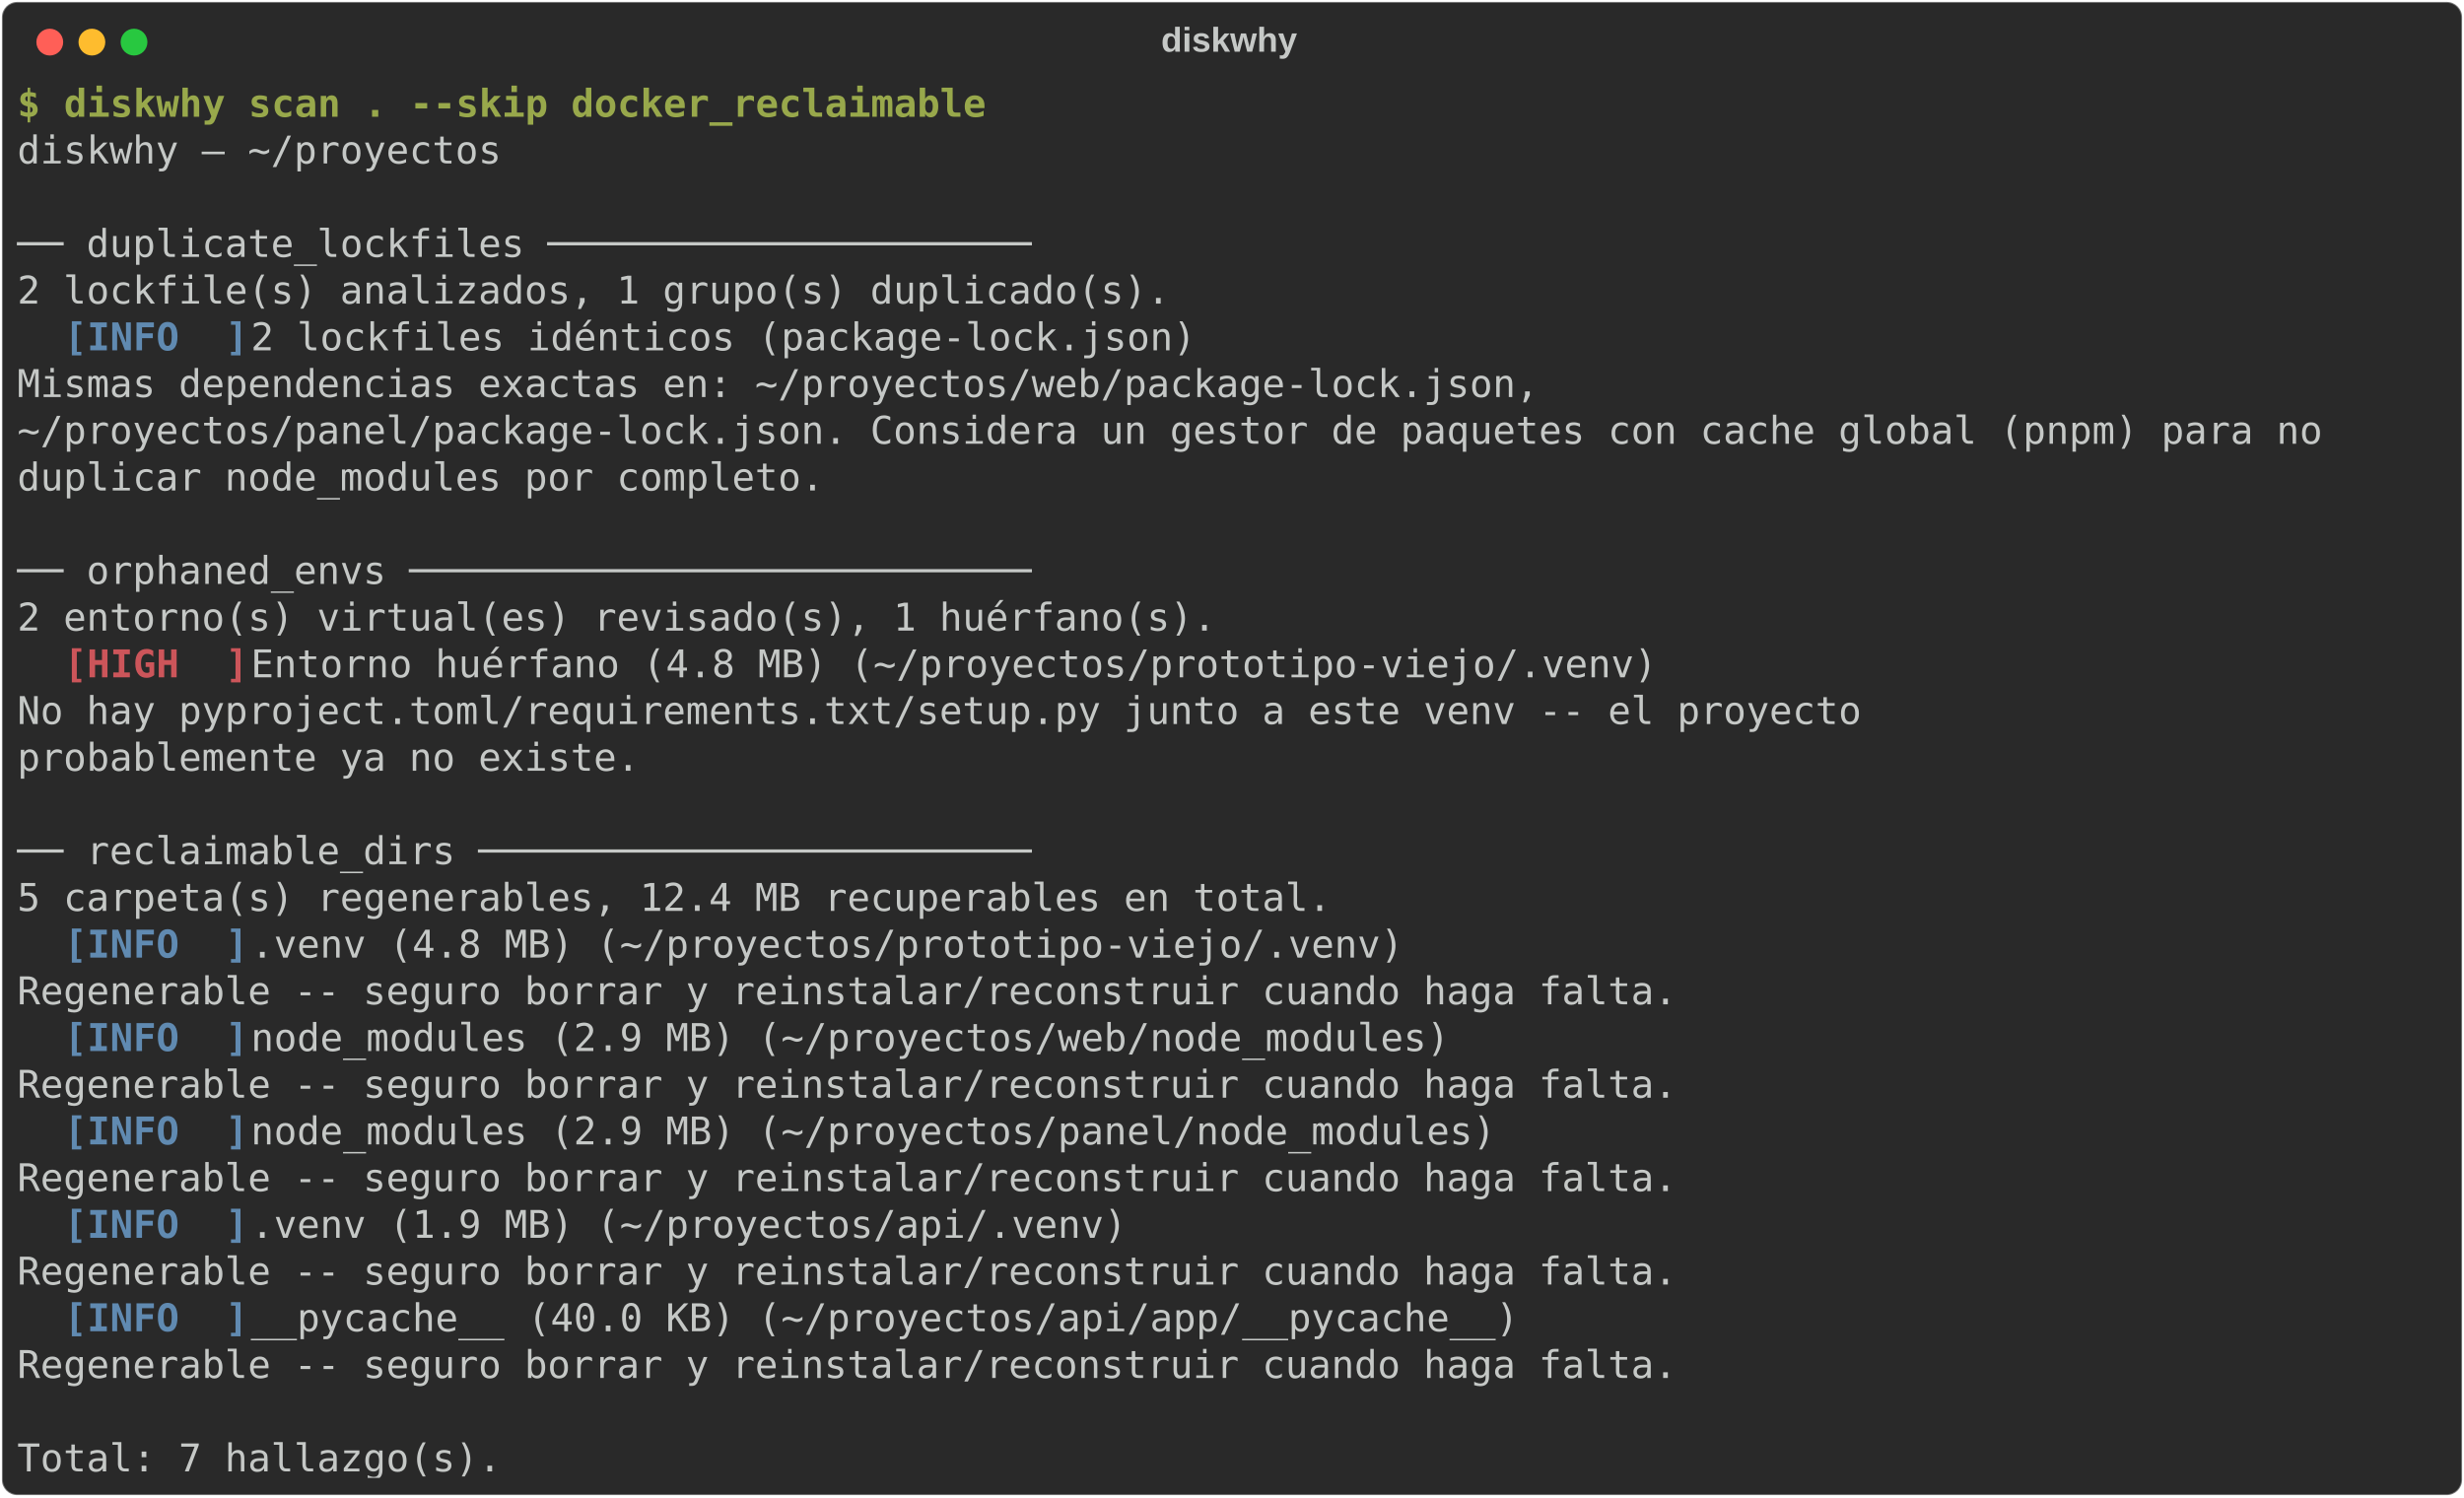
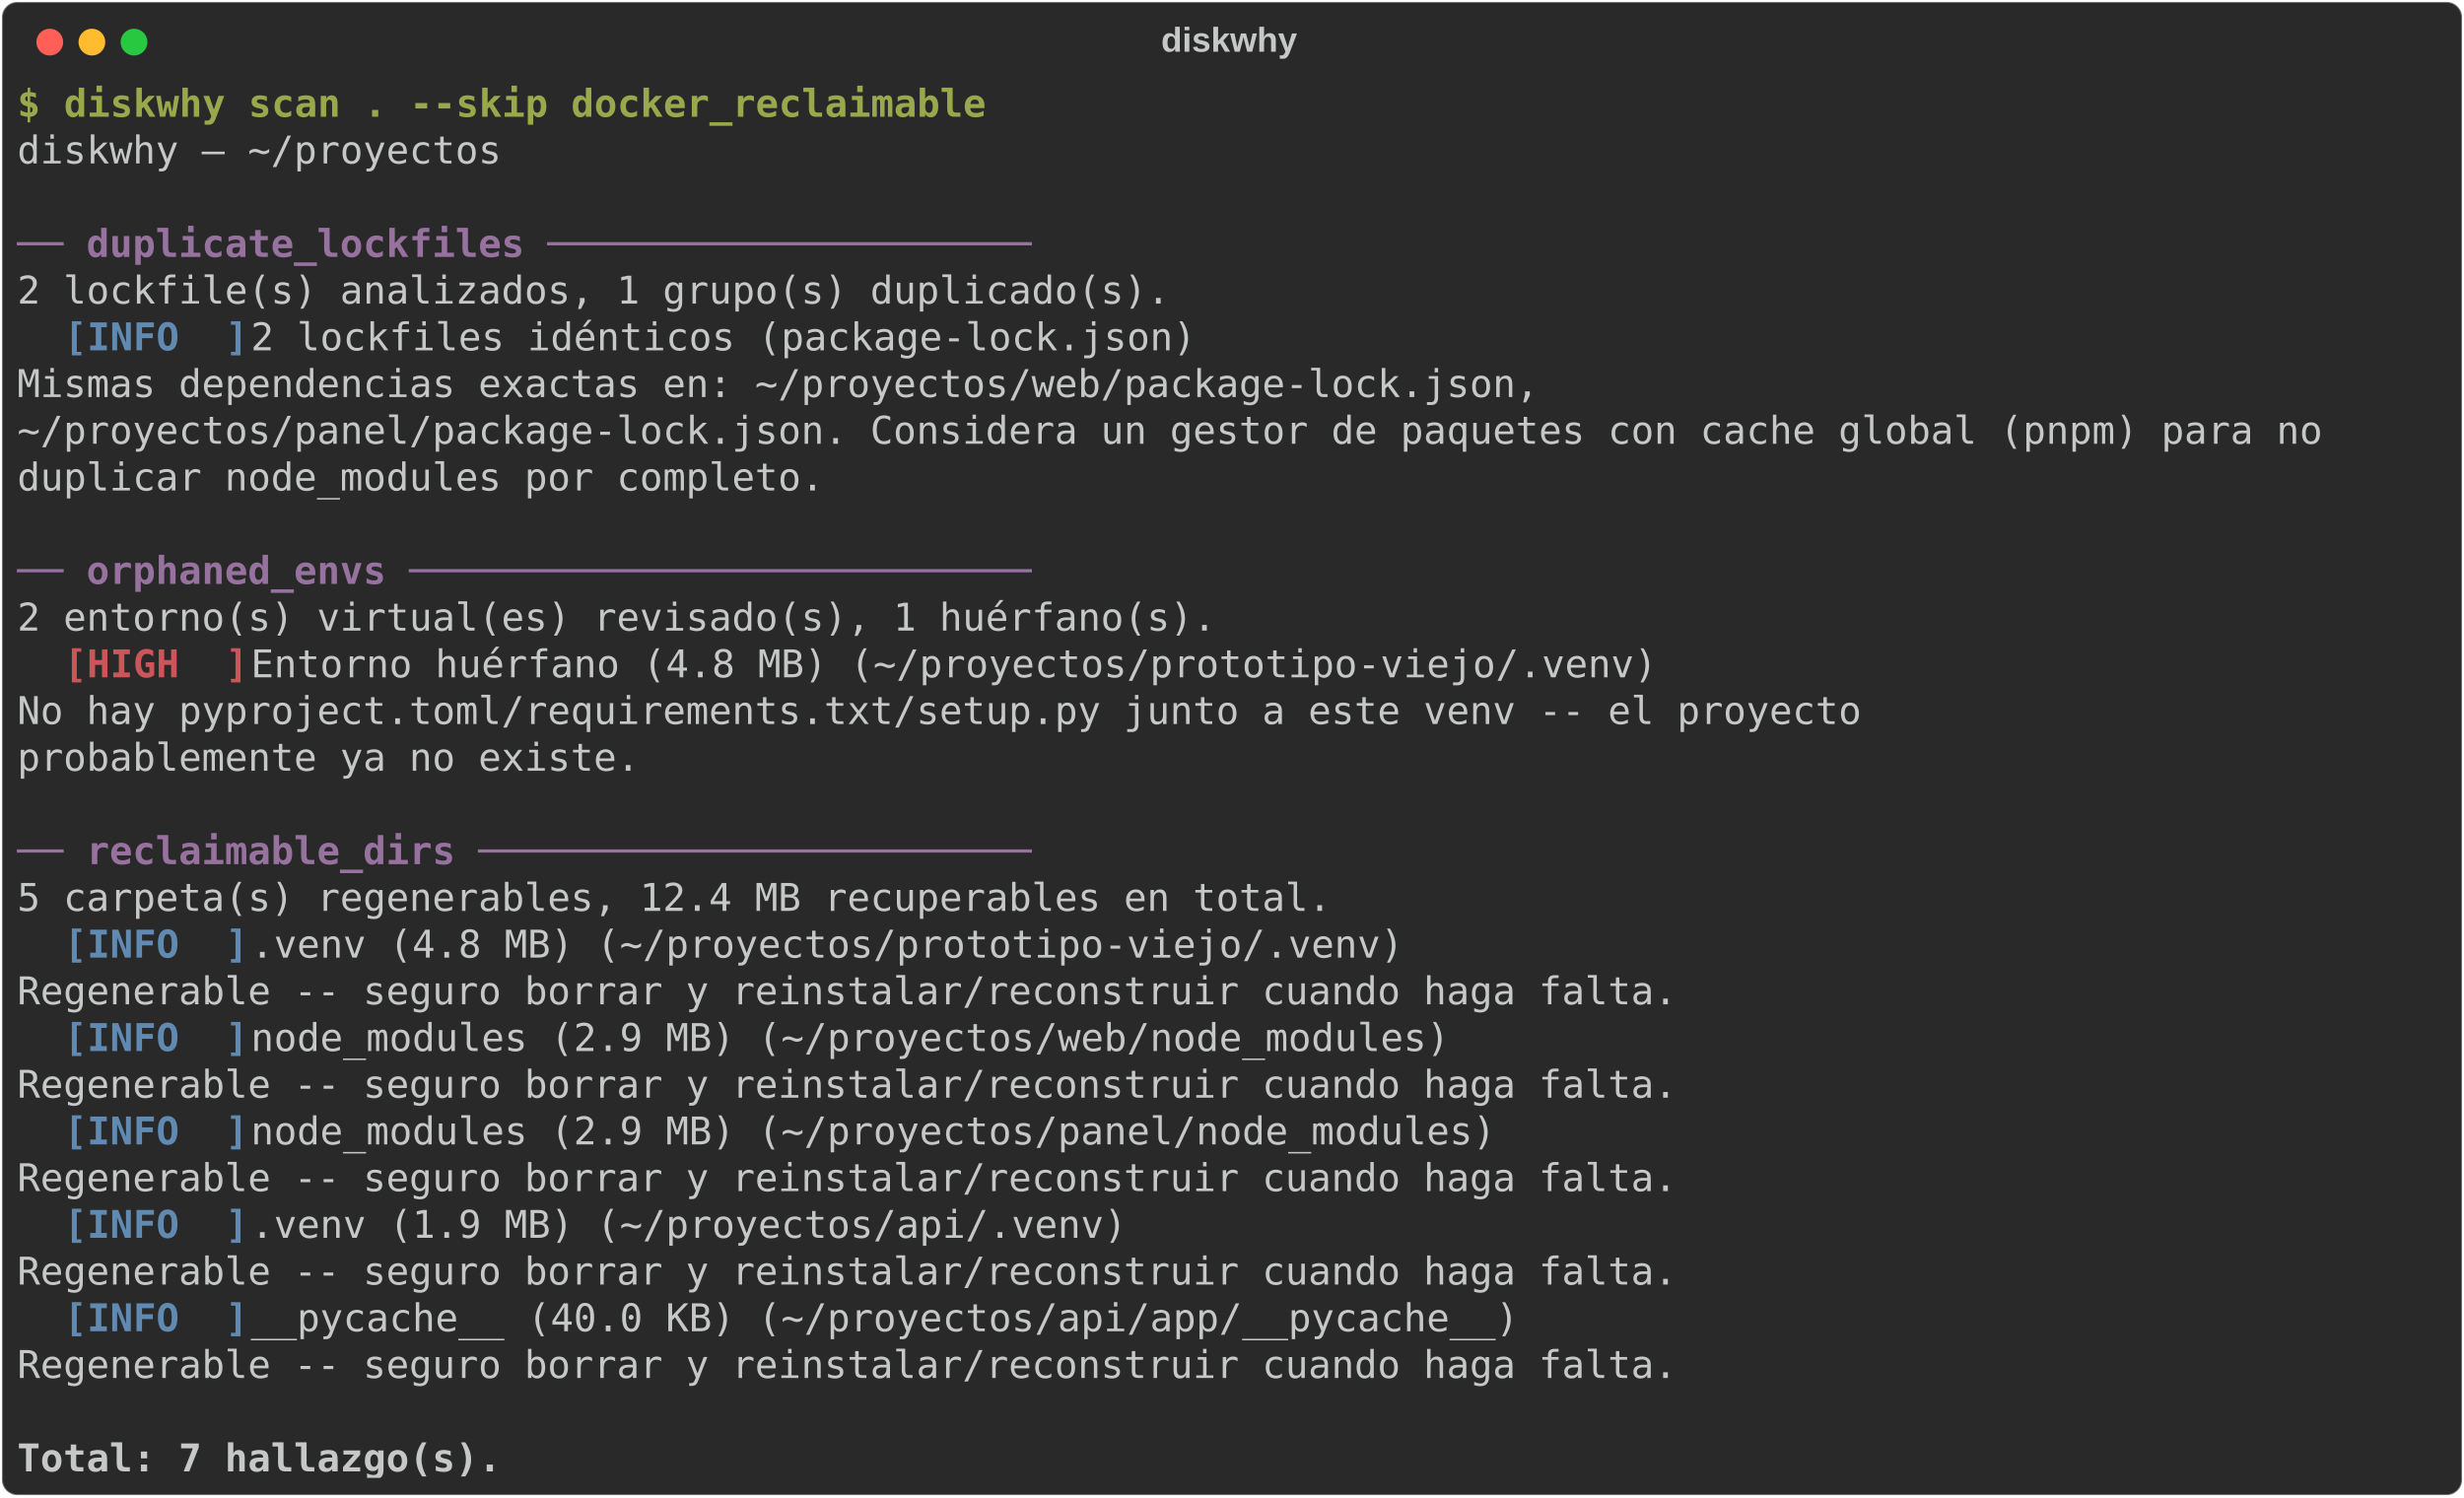
<svg xmlns="http://www.w3.org/2000/svg" class="rich-terminal" viewBox="0 0 1287 782.0">
  <style>
    text { font-variant-ligatures: none; }

    @font-face {
        font-family: "Fira Code";
        src: local("FiraCode-Regular"),
                url("https://cdnjs.cloudflare.com/ajax/libs/firacode/6.2.0/woff2/FiraCode-Regular.woff2") format("woff2"),
                url("https://cdnjs.cloudflare.com/ajax/libs/firacode/6.2.0/woff/FiraCode-Regular.woff") format("woff");
        font-style: normal;
        font-weight: 400;
    }
    @font-face {
        font-family: "Fira Code";
        src: local("FiraCode-Bold"),
                url("https://cdnjs.cloudflare.com/ajax/libs/firacode/6.2.0/woff2/FiraCode-Bold.woff2") format("woff2"),
                url("https://cdnjs.cloudflare.com/ajax/libs/firacode/6.2.0/woff/FiraCode-Bold.woff") format("woff");
        font-style: bold;
        font-weight: 700;
    }

-     .terminal-1726793642-matrix {
+     .terminal-694750003-matrix {
        font-family: Fira Code, monospace;
        font-size: 20px;
        line-height: 24.4px;
        font-variant-east-asian: full-width;
    }

-     .terminal-1726793642-title {
+     .terminal-694750003-title {
        font-size: 18px;
        font-weight: bold;
        font-family: arial;
    }

-     .terminal-1726793642-r1 { fill: #98a84b;font-weight: bold }
- .terminal-1726793642-r2 { fill: #c5c8c6 }
- .terminal-1726793642-r3 { fill: #608ab1;font-weight: bold }
- .terminal-1726793642-r4 { fill: #cc555a;font-weight: bold }
+     .terminal-694750003-r1 { fill: #98a84b;font-weight: bold }
+ .terminal-694750003-r2 { fill: #c5c8c6 }
+ .terminal-694750003-r3 { fill: #98729f;font-weight: bold }
+ .terminal-694750003-r4 { fill: #608ab1;font-weight: bold }
+ .terminal-694750003-r5 { fill: #cc555a;font-weight: bold }
+ .terminal-694750003-r6 { fill: #c5c8c6;font-weight: bold }
    </style>
  <defs>
-     <clipPath id="terminal-1726793642-clip-terminal">
+     <clipPath id="terminal-694750003-clip-terminal">
      <rect x="0" y="0" width="1267.8" height="731.0" />
    </clipPath>
-     <clipPath id="terminal-1726793642-line-0">
+     <clipPath id="terminal-694750003-line-0">
      <rect x="0" y="1.5" width="1268.8" height="24.65" />
    </clipPath>
-     <clipPath id="terminal-1726793642-line-1">
+     <clipPath id="terminal-694750003-line-1">
      <rect x="0" y="25.9" width="1268.8" height="24.65" />
    </clipPath>
-     <clipPath id="terminal-1726793642-line-2">
+     <clipPath id="terminal-694750003-line-2">
      <rect x="0" y="50.3" width="1268.8" height="24.65" />
    </clipPath>
-     <clipPath id="terminal-1726793642-line-3">
+     <clipPath id="terminal-694750003-line-3">
      <rect x="0" y="74.7" width="1268.8" height="24.65" />
    </clipPath>
-     <clipPath id="terminal-1726793642-line-4">
+     <clipPath id="terminal-694750003-line-4">
      <rect x="0" y="99.1" width="1268.8" height="24.65" />
    </clipPath>
-     <clipPath id="terminal-1726793642-line-5">
+     <clipPath id="terminal-694750003-line-5">
      <rect x="0" y="123.5" width="1268.8" height="24.65" />
    </clipPath>
-     <clipPath id="terminal-1726793642-line-6">
+     <clipPath id="terminal-694750003-line-6">
      <rect x="0" y="147.9" width="1268.8" height="24.65" />
    </clipPath>
-     <clipPath id="terminal-1726793642-line-7">
+     <clipPath id="terminal-694750003-line-7">
      <rect x="0" y="172.3" width="1268.8" height="24.65" />
    </clipPath>
-     <clipPath id="terminal-1726793642-line-8">
+     <clipPath id="terminal-694750003-line-8">
      <rect x="0" y="196.7" width="1268.8" height="24.65" />
    </clipPath>
-     <clipPath id="terminal-1726793642-line-9">
+     <clipPath id="terminal-694750003-line-9">
      <rect x="0" y="221.1" width="1268.8" height="24.65" />
    </clipPath>
-     <clipPath id="terminal-1726793642-line-10">
+     <clipPath id="terminal-694750003-line-10">
      <rect x="0" y="245.5" width="1268.8" height="24.65" />
    </clipPath>
-     <clipPath id="terminal-1726793642-line-11">
+     <clipPath id="terminal-694750003-line-11">
      <rect x="0" y="269.9" width="1268.8" height="24.65" />
    </clipPath>
-     <clipPath id="terminal-1726793642-line-12">
+     <clipPath id="terminal-694750003-line-12">
      <rect x="0" y="294.3" width="1268.8" height="24.65" />
    </clipPath>
-     <clipPath id="terminal-1726793642-line-13">
+     <clipPath id="terminal-694750003-line-13">
      <rect x="0" y="318.7" width="1268.8" height="24.65" />
    </clipPath>
-     <clipPath id="terminal-1726793642-line-14">
+     <clipPath id="terminal-694750003-line-14">
      <rect x="0" y="343.1" width="1268.8" height="24.65" />
    </clipPath>
-     <clipPath id="terminal-1726793642-line-15">
+     <clipPath id="terminal-694750003-line-15">
      <rect x="0" y="367.5" width="1268.8" height="24.65" />
    </clipPath>
-     <clipPath id="terminal-1726793642-line-16">
+     <clipPath id="terminal-694750003-line-16">
      <rect x="0" y="391.9" width="1268.8" height="24.65" />
    </clipPath>
-     <clipPath id="terminal-1726793642-line-17">
+     <clipPath id="terminal-694750003-line-17">
      <rect x="0" y="416.3" width="1268.8" height="24.65" />
    </clipPath>
-     <clipPath id="terminal-1726793642-line-18">
+     <clipPath id="terminal-694750003-line-18">
      <rect x="0" y="440.7" width="1268.8" height="24.65" />
    </clipPath>
-     <clipPath id="terminal-1726793642-line-19">
+     <clipPath id="terminal-694750003-line-19">
      <rect x="0" y="465.1" width="1268.8" height="24.65" />
    </clipPath>
-     <clipPath id="terminal-1726793642-line-20">
+     <clipPath id="terminal-694750003-line-20">
      <rect x="0" y="489.5" width="1268.8" height="24.65" />
    </clipPath>
-     <clipPath id="terminal-1726793642-line-21">
+     <clipPath id="terminal-694750003-line-21">
      <rect x="0" y="513.9" width="1268.8" height="24.65" />
    </clipPath>
-     <clipPath id="terminal-1726793642-line-22">
+     <clipPath id="terminal-694750003-line-22">
      <rect x="0" y="538.3" width="1268.8" height="24.65" />
    </clipPath>
-     <clipPath id="terminal-1726793642-line-23">
+     <clipPath id="terminal-694750003-line-23">
      <rect x="0" y="562.7" width="1268.8" height="24.65" />
    </clipPath>
-     <clipPath id="terminal-1726793642-line-24">
+     <clipPath id="terminal-694750003-line-24">
      <rect x="0" y="587.1" width="1268.8" height="24.65" />
    </clipPath>
-     <clipPath id="terminal-1726793642-line-25">
+     <clipPath id="terminal-694750003-line-25">
      <rect x="0" y="611.5" width="1268.8" height="24.65" />
    </clipPath>
-     <clipPath id="terminal-1726793642-line-26">
+     <clipPath id="terminal-694750003-line-26">
      <rect x="0" y="635.9" width="1268.8" height="24.65" />
    </clipPath>
-     <clipPath id="terminal-1726793642-line-27">
+     <clipPath id="terminal-694750003-line-27">
      <rect x="0" y="660.3" width="1268.8" height="24.65" />
    </clipPath>
-     <clipPath id="terminal-1726793642-line-28">
+     <clipPath id="terminal-694750003-line-28">
      <rect x="0" y="684.7" width="1268.8" height="24.65" />
    </clipPath>
  </defs>
  <rect fill="#292929" stroke="rgba(255,255,255,0.35)" stroke-width="1" x="1" y="1" width="1285" height="780" rx="8" />
-   <text class="terminal-1726793642-title" fill="#c5c8c6" text-anchor="middle" x="642" y="27">diskwhy</text>
+   <text class="terminal-694750003-title" fill="#c5c8c6" text-anchor="middle" x="642" y="27">diskwhy</text>
  <g transform="translate(26,22)">
    <circle cx="0" cy="0" r="7" fill="#ff5f57" />
    <circle cx="22" cy="0" r="7" fill="#febc2e" />
    <circle cx="44" cy="0" r="7" fill="#28c840" />
  </g>
-   <g transform="translate(9, 41)" clip-path="url(#terminal-1726793642-clip-terminal)">
-     <g class="terminal-1726793642-matrix">
-       <text class="terminal-1726793642-r1" x="0" y="20" textLength="24.4" clip-path="url(#terminal-1726793642-line-0)">$ </text>
-       <text class="terminal-1726793642-r1" x="24.4" y="20" textLength="488" clip-path="url(#terminal-1726793642-line-0)">diskwhy scan . --skip docker_reclaimable</text>
-       <text class="terminal-1726793642-r2" x="1268.8" y="20" textLength="12.2" clip-path="url(#terminal-1726793642-line-0)">
- </text>
-       <text class="terminal-1726793642-r2" x="0" y="44.4" textLength="256.2" clip-path="url(#terminal-1726793642-line-1)">diskwhy — ~/proyectos</text>
-       <text class="terminal-1726793642-r2" x="1268.8" y="44.4" textLength="12.2" clip-path="url(#terminal-1726793642-line-1)">
- </text>
-       <text class="terminal-1726793642-r2" x="1268.8" y="68.8" textLength="12.2" clip-path="url(#terminal-1726793642-line-2)">
- </text>
-       <text class="terminal-1726793642-r2" x="0" y="93.2" textLength="536.8" clip-path="url(#terminal-1726793642-line-3)">── duplicate_lockfiles ─────────────────────</text>
-       <text class="terminal-1726793642-r2" x="1268.8" y="93.2" textLength="12.2" clip-path="url(#terminal-1726793642-line-3)">
- </text>
-       <text class="terminal-1726793642-r2" x="0" y="117.6" textLength="634.4" clip-path="url(#terminal-1726793642-line-4)">  2 lockfile(s) analizados, 1 grupo(s) duplicado(s).</text>
-       <text class="terminal-1726793642-r2" x="1268.8" y="117.6" textLength="12.2" clip-path="url(#terminal-1726793642-line-4)">
- </text>
-       <text class="terminal-1726793642-r3" x="24.4" y="142" textLength="97.6" clip-path="url(#terminal-1726793642-line-5)">[INFO  ]</text>
-       <text class="terminal-1726793642-r2" x="122" y="142" textLength="512.4" clip-path="url(#terminal-1726793642-line-5)"> 2 lockfiles idénticos (package-lock.json)</text>
-       <text class="terminal-1726793642-r2" x="1268.8" y="142" textLength="12.2" clip-path="url(#terminal-1726793642-line-5)">
- </text>
-       <text class="terminal-1726793642-r2" x="0" y="166.4" textLength="951.6" clip-path="url(#terminal-1726793642-line-6)">           Mismas dependencias exactas en: ~/proyectos/web/package-lock.json, </text>
-       <text class="terminal-1726793642-r2" x="1268.8" y="166.4" textLength="12.2" clip-path="url(#terminal-1726793642-line-6)">
- </text>
-       <text class="terminal-1726793642-r2" x="0" y="190.8" textLength="1232.2" clip-path="url(#terminal-1726793642-line-7)">~/proyectos/panel/package-lock.json. Considera un gestor de paquetes con cache global (pnpm) para no </text>
-       <text class="terminal-1726793642-r2" x="1268.8" y="190.8" textLength="12.2" clip-path="url(#terminal-1726793642-line-7)">
- </text>
-       <text class="terminal-1726793642-r2" x="0" y="215.2" textLength="427" clip-path="url(#terminal-1726793642-line-8)">duplicar node_modules por completo.</text>
-       <text class="terminal-1726793642-r2" x="1268.8" y="215.2" textLength="12.2" clip-path="url(#terminal-1726793642-line-8)">
- </text>
-       <text class="terminal-1726793642-r2" x="1268.8" y="239.6" textLength="12.2" clip-path="url(#terminal-1726793642-line-9)">
- </text>
-       <text class="terminal-1726793642-r2" x="0" y="264" textLength="536.8" clip-path="url(#terminal-1726793642-line-10)">── orphaned_envs ───────────────────────────</text>
-       <text class="terminal-1726793642-r2" x="1268.8" y="264" textLength="12.2" clip-path="url(#terminal-1726793642-line-10)">
- </text>
-       <text class="terminal-1726793642-r2" x="0" y="288.4" textLength="658.8" clip-path="url(#terminal-1726793642-line-11)">  2 entorno(s) virtual(es) revisado(s), 1 huérfano(s).</text>
-       <text class="terminal-1726793642-r2" x="1268.8" y="288.4" textLength="12.2" clip-path="url(#terminal-1726793642-line-11)">
- </text>
-       <text class="terminal-1726793642-r4" x="24.4" y="312.8" textLength="97.6" clip-path="url(#terminal-1726793642-line-12)">[HIGH  ]</text>
-       <text class="terminal-1726793642-r2" x="122" y="312.8" textLength="756.4" clip-path="url(#terminal-1726793642-line-12)"> Entorno huérfano (4.8 MB) (~/proyectos/prototipo-viejo/.venv)</text>
-       <text class="terminal-1726793642-r2" x="1268.8" y="312.8" textLength="12.2" clip-path="url(#terminal-1726793642-line-12)">
- </text>
-       <text class="terminal-1726793642-r2" x="0" y="337.2" textLength="1122.4" clip-path="url(#terminal-1726793642-line-13)">           No hay pyproject.toml/requirements.txt/setup.py junto a este venv -- el proyecto </text>
-       <text class="terminal-1726793642-r2" x="1268.8" y="337.2" textLength="12.2" clip-path="url(#terminal-1726793642-line-13)">
- </text>
-       <text class="terminal-1726793642-r2" x="0" y="361.6" textLength="329.4" clip-path="url(#terminal-1726793642-line-14)">probablemente ya no existe.</text>
-       <text class="terminal-1726793642-r2" x="1268.8" y="361.6" textLength="12.2" clip-path="url(#terminal-1726793642-line-14)">
- </text>
-       <text class="terminal-1726793642-r2" x="1268.8" y="386" textLength="12.2" clip-path="url(#terminal-1726793642-line-15)">
- </text>
-       <text class="terminal-1726793642-r2" x="0" y="410.4" textLength="536.8" clip-path="url(#terminal-1726793642-line-16)">── reclaimable_dirs ────────────────────────</text>
-       <text class="terminal-1726793642-r2" x="1268.8" y="410.4" textLength="12.2" clip-path="url(#terminal-1726793642-line-16)">
- </text>
-       <text class="terminal-1726793642-r2" x="0" y="434.8" textLength="719.8" clip-path="url(#terminal-1726793642-line-17)">  5 carpeta(s) regenerables, 12.4 MB recuperables en total.</text>
-       <text class="terminal-1726793642-r2" x="1268.8" y="434.8" textLength="12.2" clip-path="url(#terminal-1726793642-line-17)">
- </text>
-       <text class="terminal-1726793642-r3" x="24.4" y="459.2" textLength="97.6" clip-path="url(#terminal-1726793642-line-18)">[INFO  ]</text>
-       <text class="terminal-1726793642-r2" x="122" y="459.2" textLength="622.2" clip-path="url(#terminal-1726793642-line-18)"> .venv (4.8 MB) (~/proyectos/prototipo-viejo/.venv)</text>
-       <text class="terminal-1726793642-r2" x="1268.8" y="459.2" textLength="12.2" clip-path="url(#terminal-1726793642-line-18)">
- </text>
-       <text class="terminal-1726793642-r2" x="0" y="483.6" textLength="1012.6" clip-path="url(#terminal-1726793642-line-19)">           Regenerable -- seguro borrar y reinstalar/reconstruir cuando haga falta.</text>
-       <text class="terminal-1726793642-r2" x="1268.8" y="483.6" textLength="12.2" clip-path="url(#terminal-1726793642-line-19)">
- </text>
-       <text class="terminal-1726793642-r3" x="24.4" y="508" textLength="97.6" clip-path="url(#terminal-1726793642-line-20)">[INFO  ]</text>
-       <text class="terminal-1726793642-r2" x="122" y="508" textLength="646.6" clip-path="url(#terminal-1726793642-line-20)"> node_modules (2.9 MB) (~/proyectos/web/node_modules)</text>
-       <text class="terminal-1726793642-r2" x="1268.8" y="508" textLength="12.2" clip-path="url(#terminal-1726793642-line-20)">
- </text>
-       <text class="terminal-1726793642-r2" x="0" y="532.4" textLength="1012.6" clip-path="url(#terminal-1726793642-line-21)">           Regenerable -- seguro borrar y reinstalar/reconstruir cuando haga falta.</text>
-       <text class="terminal-1726793642-r2" x="1268.8" y="532.4" textLength="12.2" clip-path="url(#terminal-1726793642-line-21)">
- </text>
-       <text class="terminal-1726793642-r3" x="24.4" y="556.8" textLength="97.6" clip-path="url(#terminal-1726793642-line-22)">[INFO  ]</text>
-       <text class="terminal-1726793642-r2" x="122" y="556.8" textLength="671" clip-path="url(#terminal-1726793642-line-22)"> node_modules (2.9 MB) (~/proyectos/panel/node_modules)</text>
-       <text class="terminal-1726793642-r2" x="1268.8" y="556.8" textLength="12.2" clip-path="url(#terminal-1726793642-line-22)">
- </text>
-       <text class="terminal-1726793642-r2" x="0" y="581.2" textLength="1012.6" clip-path="url(#terminal-1726793642-line-23)">           Regenerable -- seguro borrar y reinstalar/reconstruir cuando haga falta.</text>
-       <text class="terminal-1726793642-r2" x="1268.8" y="581.2" textLength="12.2" clip-path="url(#terminal-1726793642-line-23)">
- </text>
-       <text class="terminal-1726793642-r3" x="24.4" y="605.6" textLength="97.6" clip-path="url(#terminal-1726793642-line-24)">[INFO  ]</text>
-       <text class="terminal-1726793642-r2" x="122" y="605.6" textLength="475.8" clip-path="url(#terminal-1726793642-line-24)"> .venv (1.9 MB) (~/proyectos/api/.venv)</text>
-       <text class="terminal-1726793642-r2" x="1268.8" y="605.6" textLength="12.2" clip-path="url(#terminal-1726793642-line-24)">
- </text>
-       <text class="terminal-1726793642-r2" x="0" y="630" textLength="1012.6" clip-path="url(#terminal-1726793642-line-25)">           Regenerable -- seguro borrar y reinstalar/reconstruir cuando haga falta.</text>
-       <text class="terminal-1726793642-r2" x="1268.8" y="630" textLength="12.2" clip-path="url(#terminal-1726793642-line-25)">
- </text>
-       <text class="terminal-1726793642-r3" x="24.4" y="654.4" textLength="97.6" clip-path="url(#terminal-1726793642-line-26)">[INFO  ]</text>
-       <text class="terminal-1726793642-r2" x="122" y="654.4" textLength="683.2" clip-path="url(#terminal-1726793642-line-26)"> __pycache__ (40.0 KB) (~/proyectos/api/app/__pycache__)</text>
-       <text class="terminal-1726793642-r2" x="1268.8" y="654.4" textLength="12.2" clip-path="url(#terminal-1726793642-line-26)">
- </text>
-       <text class="terminal-1726793642-r2" x="0" y="678.8" textLength="1012.6" clip-path="url(#terminal-1726793642-line-27)">           Regenerable -- seguro borrar y reinstalar/reconstruir cuando haga falta.</text>
-       <text class="terminal-1726793642-r2" x="1268.8" y="678.8" textLength="12.2" clip-path="url(#terminal-1726793642-line-27)">
- </text>
-       <text class="terminal-1726793642-r2" x="1268.8" y="703.2" textLength="12.2" clip-path="url(#terminal-1726793642-line-28)">
- </text>
-       <text class="terminal-1726793642-r2" x="0" y="727.6" textLength="256.2" clip-path="url(#terminal-1726793642-line-29)">Total: 7 hallazgo(s).</text>
-       <text class="terminal-1726793642-r2" x="1268.8" y="727.6" textLength="12.2" clip-path="url(#terminal-1726793642-line-29)">
+   <g transform="translate(9, 41)" clip-path="url(#terminal-694750003-clip-terminal)">
+     <g class="terminal-694750003-matrix">
+       <text class="terminal-694750003-r1" x="0" y="20" textLength="24.4" clip-path="url(#terminal-694750003-line-0)">$ </text>
+       <text class="terminal-694750003-r1" x="24.4" y="20" textLength="488" clip-path="url(#terminal-694750003-line-0)">diskwhy scan . --skip docker_reclaimable</text>
+       <text class="terminal-694750003-r2" x="1268.8" y="20" textLength="12.2" clip-path="url(#terminal-694750003-line-0)">
+ </text>
+       <text class="terminal-694750003-r2" x="0" y="44.4" textLength="256.2" clip-path="url(#terminal-694750003-line-1)">diskwhy — ~/proyectos</text>
+       <text class="terminal-694750003-r2" x="1268.8" y="44.4" textLength="12.2" clip-path="url(#terminal-694750003-line-1)">
+ </text>
+       <text class="terminal-694750003-r2" x="1268.8" y="68.8" textLength="12.2" clip-path="url(#terminal-694750003-line-2)">
+ </text>
+       <text class="terminal-694750003-r3" x="0" y="93.2" textLength="536.8" clip-path="url(#terminal-694750003-line-3)">── duplicate_lockfiles ─────────────────────</text>
+       <text class="terminal-694750003-r2" x="1268.8" y="93.2" textLength="12.2" clip-path="url(#terminal-694750003-line-3)">
+ </text>
+       <text class="terminal-694750003-r2" x="0" y="117.6" textLength="634.4" clip-path="url(#terminal-694750003-line-4)">  2 lockfile(s) analizados, 1 grupo(s) duplicado(s).</text>
+       <text class="terminal-694750003-r2" x="1268.8" y="117.6" textLength="12.2" clip-path="url(#terminal-694750003-line-4)">
+ </text>
+       <text class="terminal-694750003-r4" x="24.4" y="142" textLength="97.6" clip-path="url(#terminal-694750003-line-5)">[INFO  ]</text>
+       <text class="terminal-694750003-r2" x="122" y="142" textLength="512.4" clip-path="url(#terminal-694750003-line-5)"> 2 lockfiles idénticos (package-lock.json)</text>
+       <text class="terminal-694750003-r2" x="1268.8" y="142" textLength="12.2" clip-path="url(#terminal-694750003-line-5)">
+ </text>
+       <text class="terminal-694750003-r2" x="0" y="166.4" textLength="951.6" clip-path="url(#terminal-694750003-line-6)">           Mismas dependencias exactas en: ~/proyectos/web/package-lock.json, </text>
+       <text class="terminal-694750003-r2" x="1268.8" y="166.4" textLength="12.2" clip-path="url(#terminal-694750003-line-6)">
+ </text>
+       <text class="terminal-694750003-r2" x="0" y="190.8" textLength="1232.2" clip-path="url(#terminal-694750003-line-7)">~/proyectos/panel/package-lock.json. Considera un gestor de paquetes con cache global (pnpm) para no </text>
+       <text class="terminal-694750003-r2" x="1268.8" y="190.8" textLength="12.2" clip-path="url(#terminal-694750003-line-7)">
+ </text>
+       <text class="terminal-694750003-r2" x="0" y="215.2" textLength="427" clip-path="url(#terminal-694750003-line-8)">duplicar node_modules por completo.</text>
+       <text class="terminal-694750003-r2" x="1268.8" y="215.2" textLength="12.2" clip-path="url(#terminal-694750003-line-8)">
+ </text>
+       <text class="terminal-694750003-r2" x="1268.8" y="239.6" textLength="12.2" clip-path="url(#terminal-694750003-line-9)">
+ </text>
+       <text class="terminal-694750003-r3" x="0" y="264" textLength="536.8" clip-path="url(#terminal-694750003-line-10)">── orphaned_envs ───────────────────────────</text>
+       <text class="terminal-694750003-r2" x="1268.8" y="264" textLength="12.2" clip-path="url(#terminal-694750003-line-10)">
+ </text>
+       <text class="terminal-694750003-r2" x="0" y="288.4" textLength="658.8" clip-path="url(#terminal-694750003-line-11)">  2 entorno(s) virtual(es) revisado(s), 1 huérfano(s).</text>
+       <text class="terminal-694750003-r2" x="1268.8" y="288.4" textLength="12.2" clip-path="url(#terminal-694750003-line-11)">
+ </text>
+       <text class="terminal-694750003-r5" x="24.4" y="312.8" textLength="97.6" clip-path="url(#terminal-694750003-line-12)">[HIGH  ]</text>
+       <text class="terminal-694750003-r2" x="122" y="312.8" textLength="756.4" clip-path="url(#terminal-694750003-line-12)"> Entorno huérfano (4.8 MB) (~/proyectos/prototipo-viejo/.venv)</text>
+       <text class="terminal-694750003-r2" x="1268.8" y="312.8" textLength="12.2" clip-path="url(#terminal-694750003-line-12)">
+ </text>
+       <text class="terminal-694750003-r2" x="0" y="337.2" textLength="1122.4" clip-path="url(#terminal-694750003-line-13)">           No hay pyproject.toml/requirements.txt/setup.py junto a este venv -- el proyecto </text>
+       <text class="terminal-694750003-r2" x="1268.8" y="337.2" textLength="12.2" clip-path="url(#terminal-694750003-line-13)">
+ </text>
+       <text class="terminal-694750003-r2" x="0" y="361.6" textLength="329.4" clip-path="url(#terminal-694750003-line-14)">probablemente ya no existe.</text>
+       <text class="terminal-694750003-r2" x="1268.8" y="361.6" textLength="12.2" clip-path="url(#terminal-694750003-line-14)">
+ </text>
+       <text class="terminal-694750003-r2" x="1268.8" y="386" textLength="12.2" clip-path="url(#terminal-694750003-line-15)">
+ </text>
+       <text class="terminal-694750003-r3" x="0" y="410.4" textLength="536.8" clip-path="url(#terminal-694750003-line-16)">── reclaimable_dirs ────────────────────────</text>
+       <text class="terminal-694750003-r2" x="1268.8" y="410.4" textLength="12.2" clip-path="url(#terminal-694750003-line-16)">
+ </text>
+       <text class="terminal-694750003-r2" x="0" y="434.8" textLength="719.8" clip-path="url(#terminal-694750003-line-17)">  5 carpeta(s) regenerables, 12.4 MB recuperables en total.</text>
+       <text class="terminal-694750003-r2" x="1268.8" y="434.8" textLength="12.2" clip-path="url(#terminal-694750003-line-17)">
+ </text>
+       <text class="terminal-694750003-r4" x="24.4" y="459.2" textLength="97.6" clip-path="url(#terminal-694750003-line-18)">[INFO  ]</text>
+       <text class="terminal-694750003-r2" x="122" y="459.2" textLength="622.2" clip-path="url(#terminal-694750003-line-18)"> .venv (4.8 MB) (~/proyectos/prototipo-viejo/.venv)</text>
+       <text class="terminal-694750003-r2" x="1268.8" y="459.2" textLength="12.2" clip-path="url(#terminal-694750003-line-18)">
+ </text>
+       <text class="terminal-694750003-r2" x="0" y="483.6" textLength="1012.6" clip-path="url(#terminal-694750003-line-19)">           Regenerable -- seguro borrar y reinstalar/reconstruir cuando haga falta.</text>
+       <text class="terminal-694750003-r2" x="1268.8" y="483.6" textLength="12.2" clip-path="url(#terminal-694750003-line-19)">
+ </text>
+       <text class="terminal-694750003-r4" x="24.4" y="508" textLength="97.6" clip-path="url(#terminal-694750003-line-20)">[INFO  ]</text>
+       <text class="terminal-694750003-r2" x="122" y="508" textLength="646.6" clip-path="url(#terminal-694750003-line-20)"> node_modules (2.9 MB) (~/proyectos/web/node_modules)</text>
+       <text class="terminal-694750003-r2" x="1268.8" y="508" textLength="12.2" clip-path="url(#terminal-694750003-line-20)">
+ </text>
+       <text class="terminal-694750003-r2" x="0" y="532.4" textLength="1012.6" clip-path="url(#terminal-694750003-line-21)">           Regenerable -- seguro borrar y reinstalar/reconstruir cuando haga falta.</text>
+       <text class="terminal-694750003-r2" x="1268.8" y="532.4" textLength="12.2" clip-path="url(#terminal-694750003-line-21)">
+ </text>
+       <text class="terminal-694750003-r4" x="24.4" y="556.8" textLength="97.6" clip-path="url(#terminal-694750003-line-22)">[INFO  ]</text>
+       <text class="terminal-694750003-r2" x="122" y="556.8" textLength="671" clip-path="url(#terminal-694750003-line-22)"> node_modules (2.9 MB) (~/proyectos/panel/node_modules)</text>
+       <text class="terminal-694750003-r2" x="1268.8" y="556.8" textLength="12.2" clip-path="url(#terminal-694750003-line-22)">
+ </text>
+       <text class="terminal-694750003-r2" x="0" y="581.2" textLength="1012.6" clip-path="url(#terminal-694750003-line-23)">           Regenerable -- seguro borrar y reinstalar/reconstruir cuando haga falta.</text>
+       <text class="terminal-694750003-r2" x="1268.8" y="581.2" textLength="12.2" clip-path="url(#terminal-694750003-line-23)">
+ </text>
+       <text class="terminal-694750003-r4" x="24.4" y="605.6" textLength="97.6" clip-path="url(#terminal-694750003-line-24)">[INFO  ]</text>
+       <text class="terminal-694750003-r2" x="122" y="605.6" textLength="475.8" clip-path="url(#terminal-694750003-line-24)"> .venv (1.9 MB) (~/proyectos/api/.venv)</text>
+       <text class="terminal-694750003-r2" x="1268.8" y="605.6" textLength="12.2" clip-path="url(#terminal-694750003-line-24)">
+ </text>
+       <text class="terminal-694750003-r2" x="0" y="630" textLength="1012.6" clip-path="url(#terminal-694750003-line-25)">           Regenerable -- seguro borrar y reinstalar/reconstruir cuando haga falta.</text>
+       <text class="terminal-694750003-r2" x="1268.8" y="630" textLength="12.2" clip-path="url(#terminal-694750003-line-25)">
+ </text>
+       <text class="terminal-694750003-r4" x="24.4" y="654.4" textLength="97.6" clip-path="url(#terminal-694750003-line-26)">[INFO  ]</text>
+       <text class="terminal-694750003-r2" x="122" y="654.4" textLength="683.2" clip-path="url(#terminal-694750003-line-26)"> __pycache__ (40.0 KB) (~/proyectos/api/app/__pycache__)</text>
+       <text class="terminal-694750003-r2" x="1268.8" y="654.4" textLength="12.2" clip-path="url(#terminal-694750003-line-26)">
+ </text>
+       <text class="terminal-694750003-r2" x="0" y="678.8" textLength="1012.6" clip-path="url(#terminal-694750003-line-27)">           Regenerable -- seguro borrar y reinstalar/reconstruir cuando haga falta.</text>
+       <text class="terminal-694750003-r2" x="1268.8" y="678.8" textLength="12.2" clip-path="url(#terminal-694750003-line-27)">
+ </text>
+       <text class="terminal-694750003-r2" x="1268.8" y="703.2" textLength="12.2" clip-path="url(#terminal-694750003-line-28)">
+ </text>
+       <text class="terminal-694750003-r6" x="0" y="727.6" textLength="256.2" clip-path="url(#terminal-694750003-line-29)">Total: 7 hallazgo(s).</text>
+       <text class="terminal-694750003-r2" x="1268.8" y="727.6" textLength="12.2" clip-path="url(#terminal-694750003-line-29)">
</text>
    </g>
  </g>
</svg>
